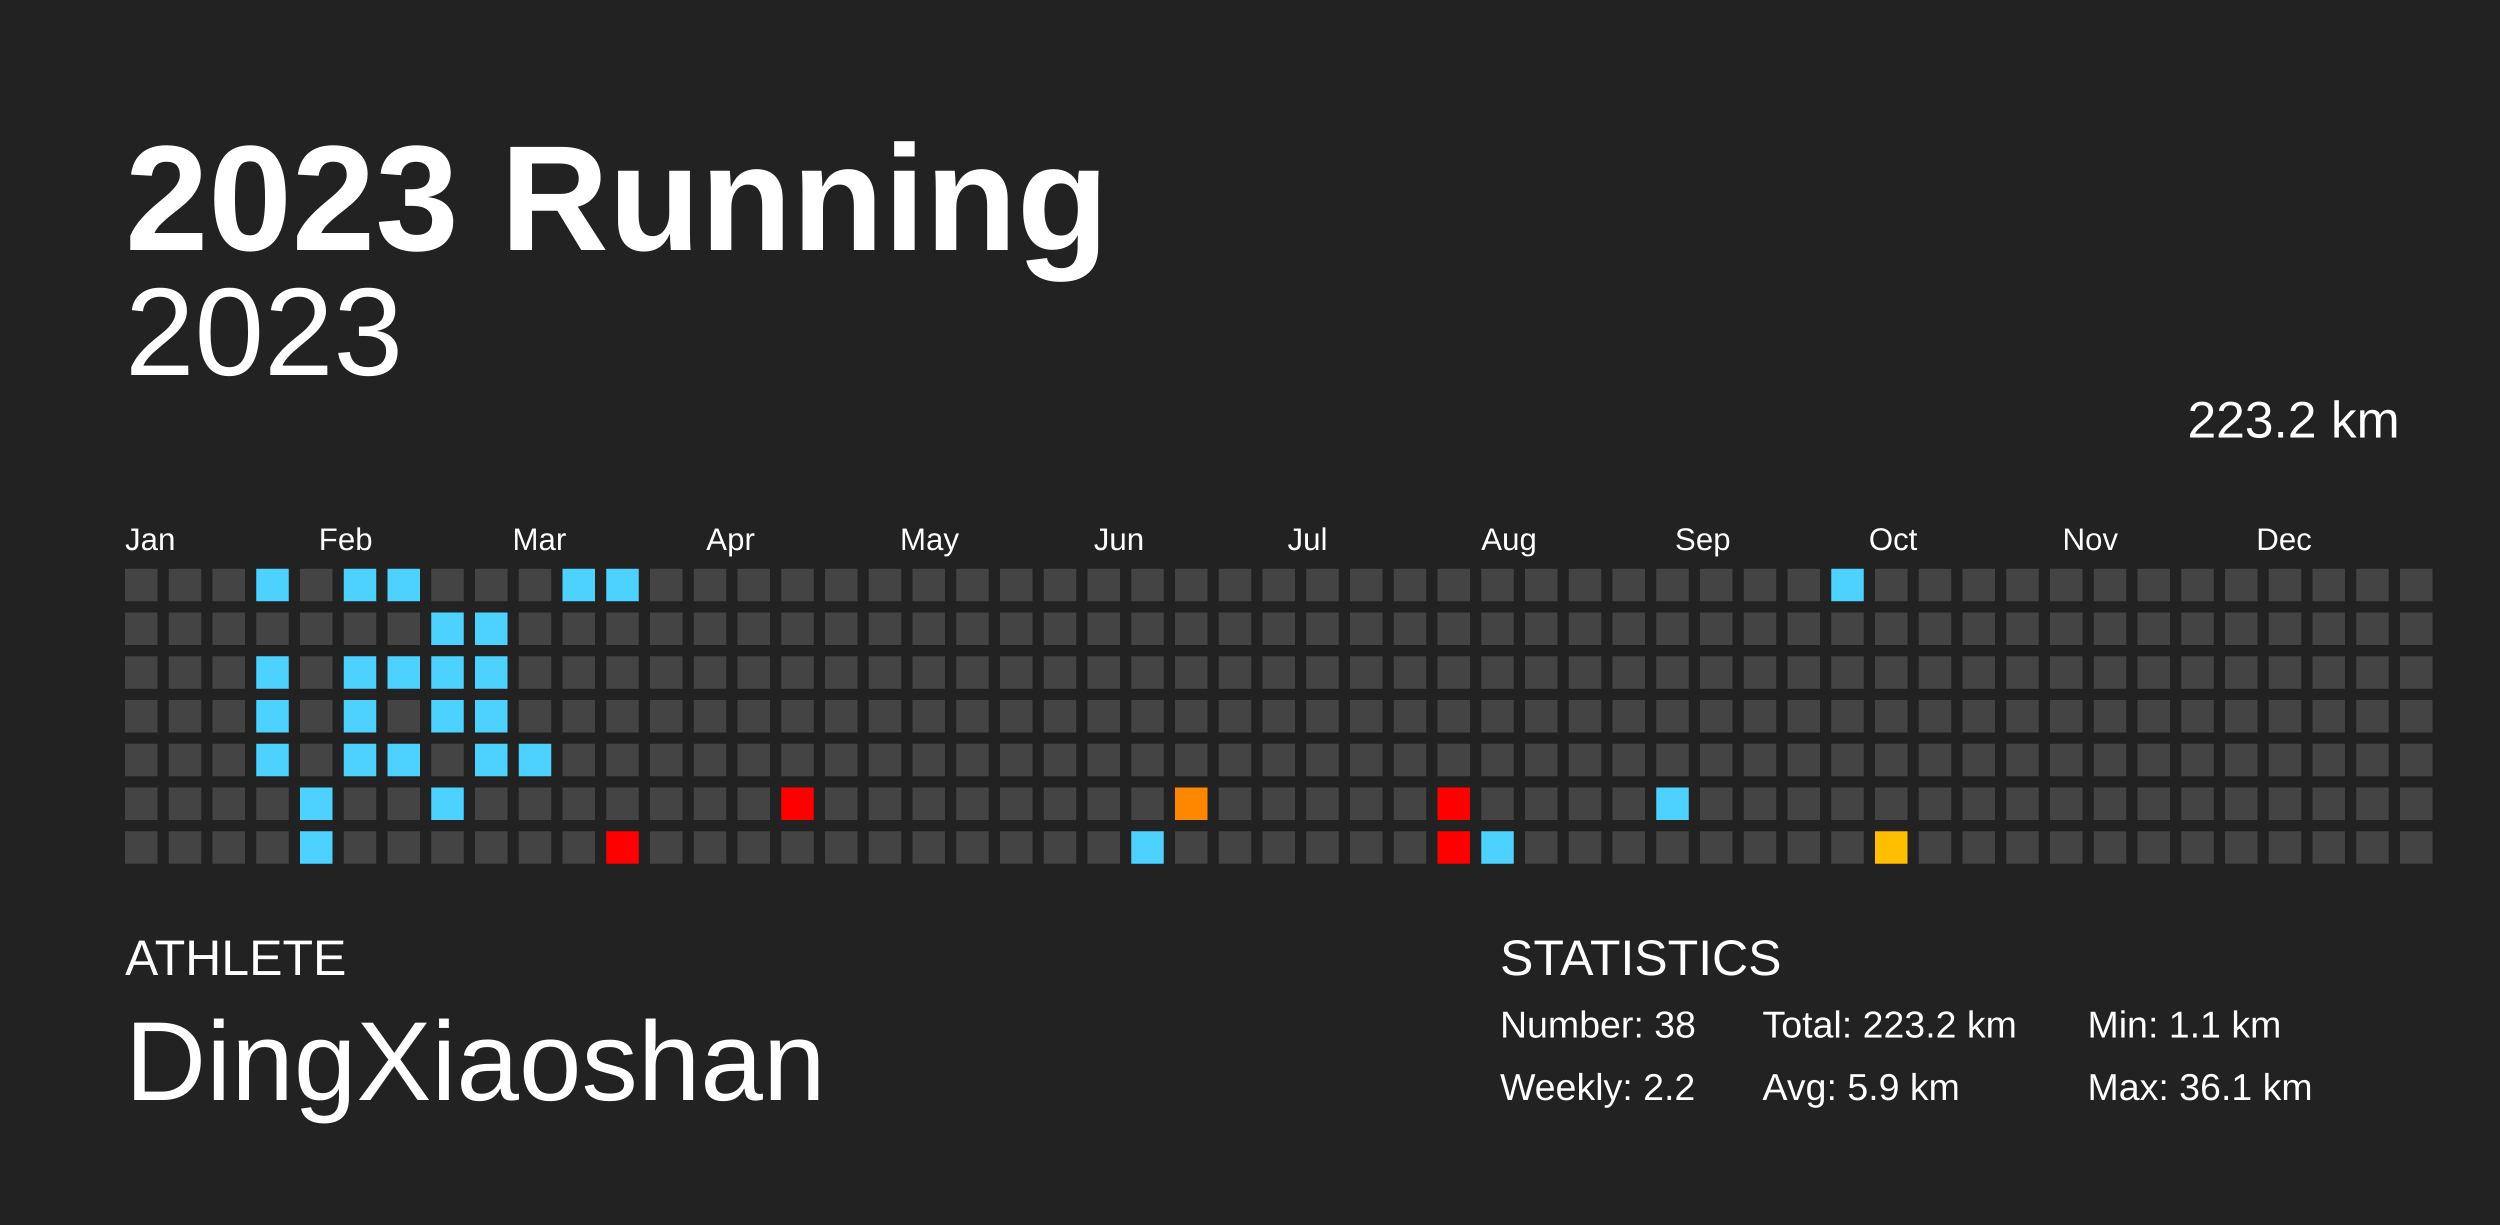
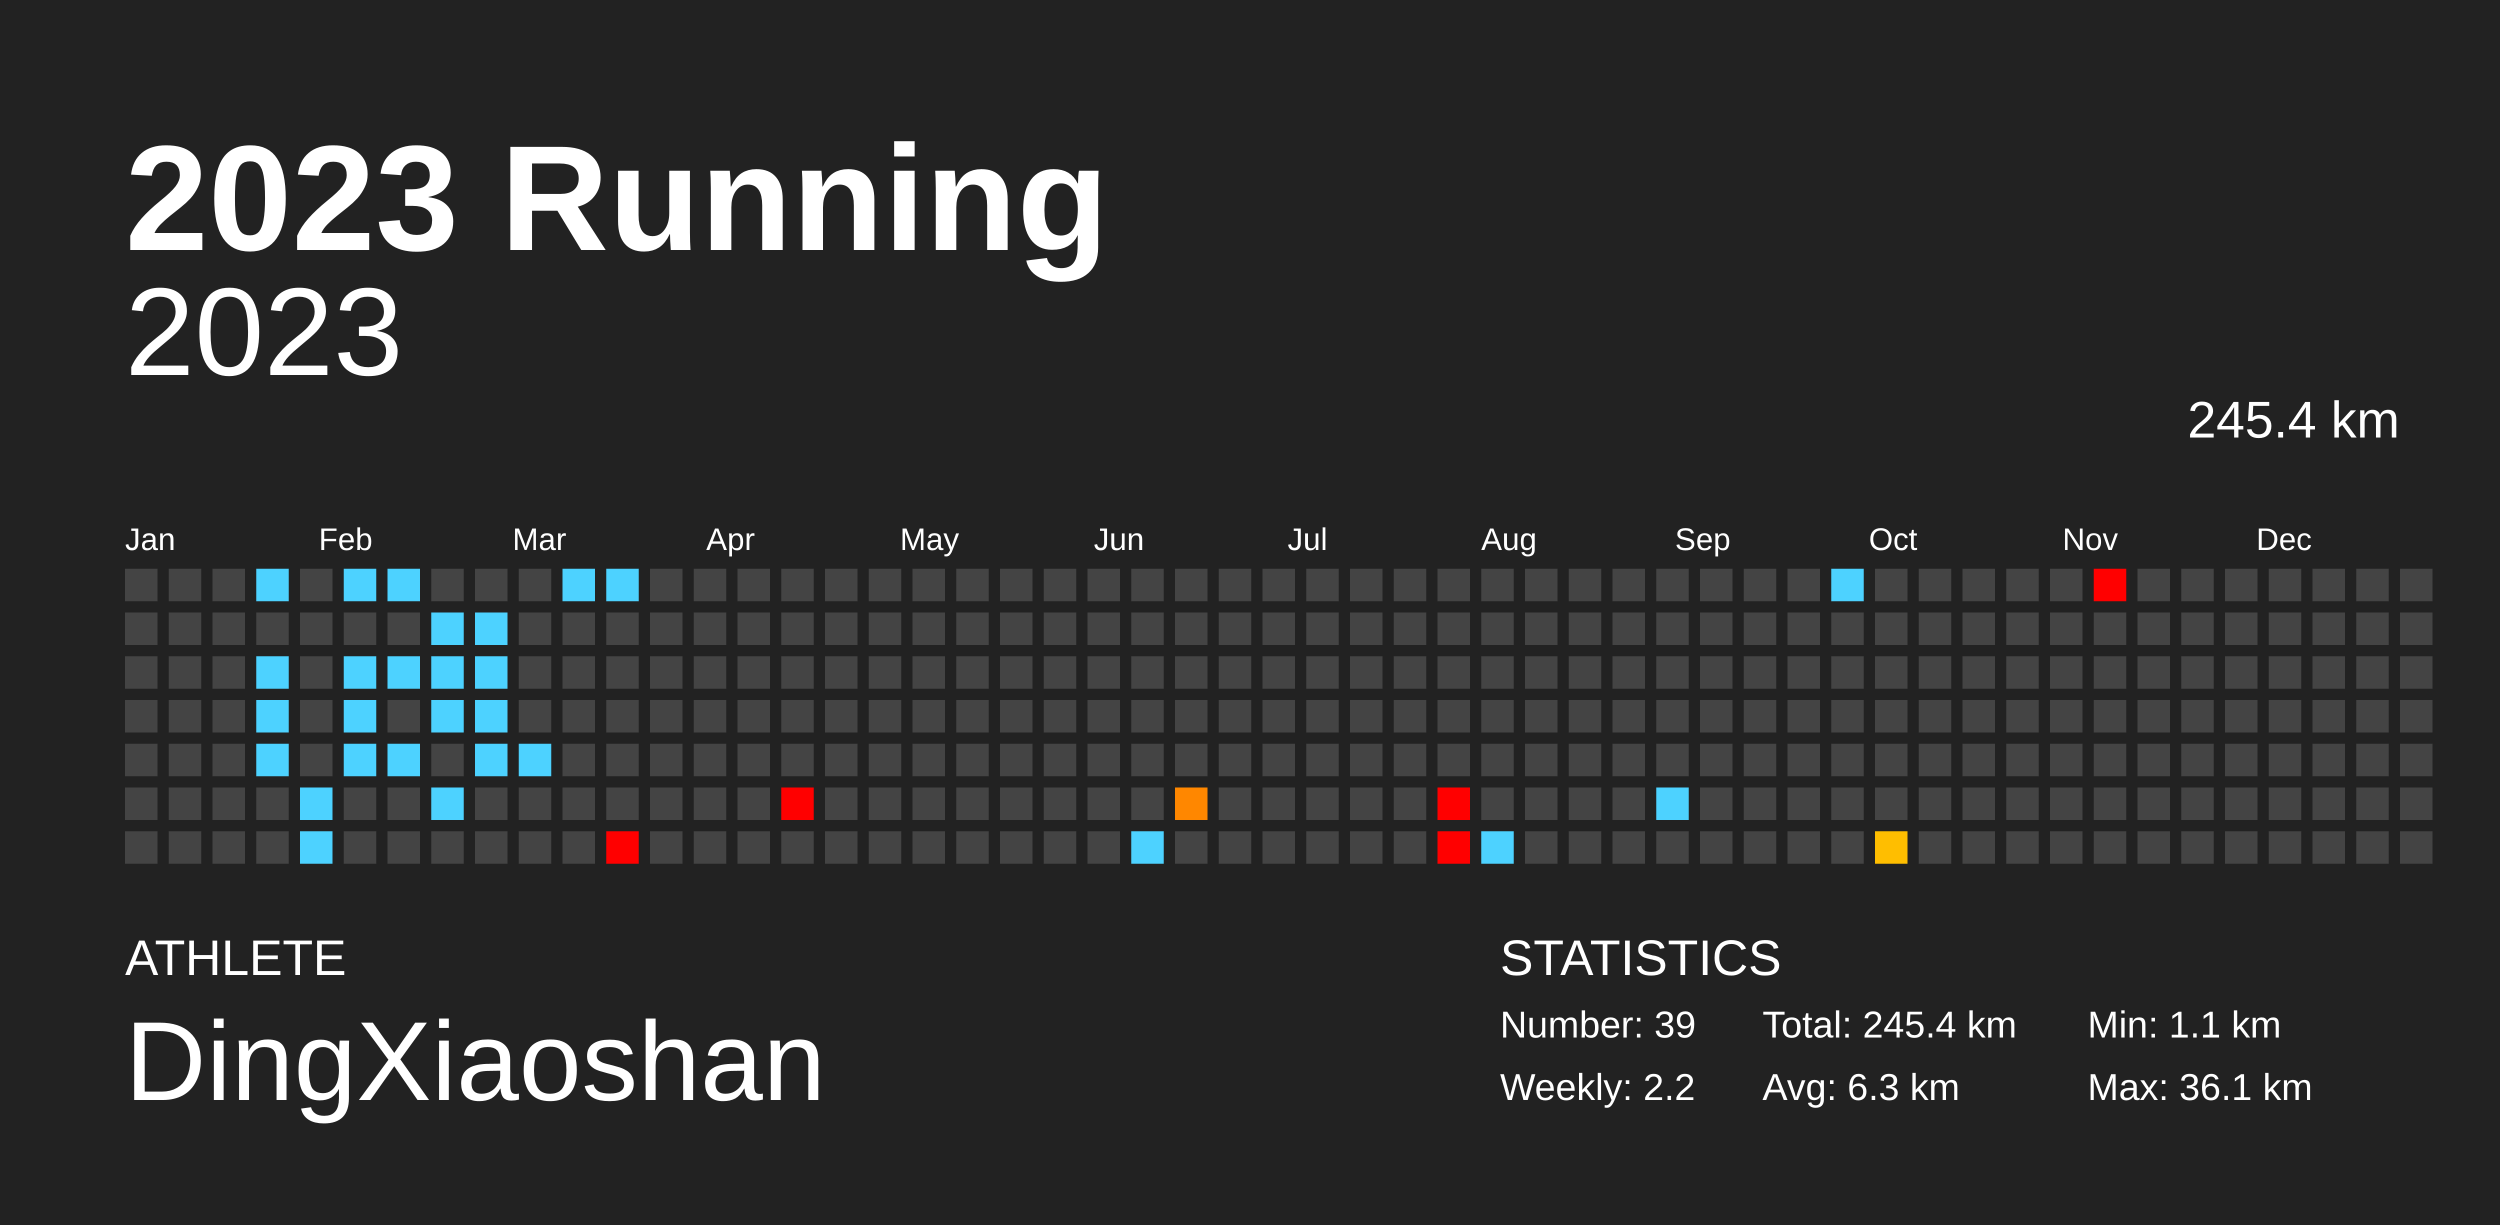
<svg xmlns="http://www.w3.org/2000/svg" baseProfile="full" height="98mm" version="1.1" viewBox="0,0,200,98" width="200mm">
  <defs />
  <rect fill="#222222" height="98" width="200" x="0" y="0" />
  <text fill="#FFFFFF" style="font-size:12px; font-family:Arial; font-weight:bold;" x="10" y="20">2023 Running</text>
  <text fill="#FFFFFF" style="font-size:4px; font-family:Arial" x="10" y="78">ATHLETE</text>
  <text fill="#FFFFFF" style="font-size:9px; font-family:Arial" x="10" y="88">DingXiaoshan</text>
  <text fill="#FFFFFF" style="font-size:4px; font-family:Arial" x="120" y="78">STATISTICS</text>
-   <text fill="#FFFFFF" style="font-size:3px; font-family:Arial" x="120" y="83">Number: 38</text>
+   <text fill="#FFFFFF" style="font-size:3px; font-family:Arial" x="120" y="83">Number: 39</text>
  <text fill="#FFFFFF" style="font-size:3px; font-family:Arial" x="120" y="88">Weekly: 2.2</text>
-   <text fill="#FFFFFF" style="font-size:3px; font-family:Arial" x="141" y="83">Total: 223.2 km</text>
-   <text fill="#FFFFFF" style="font-size:3px; font-family:Arial" x="141" y="88">Avg: 5.9 km</text>
+   <text fill="#FFFFFF" style="font-size:3px; font-family:Arial" x="141" y="83">Total: 245.4 km</text>
+   <text fill="#FFFFFF" style="font-size:3px; font-family:Arial" x="141" y="88">Avg: 6.3 km</text>
  <text fill="#FFFFFF" style="font-size:3px; font-family:Arial" x="167" y="83">Min: 1.1 km</text>
  <text fill="#FFFFFF" style="font-size:3px; font-family:Arial" x="167" y="88">Max: 36.1 km</text>
  <text alignment-baseline="hanging" fill="#FFFFFF" style="font-size:10.0px; font-family:Arial;" x="10" y="30">2023</text>
-   <text alignment-baseline="hanging" fill="#FFFFFF" style="font-size:4.125px; font-family:Arial;" x="175" y="35">223.2 km</text>
+   <text alignment-baseline="hanging" fill="#FFFFFF" style="font-size:4.125px; font-family:Arial;" x="175" y="35">245.4 km</text>
  <text fill="#FFFFFF" style="font-size:2.5px; font-family:Arial" x="10.0" y="44">Jan</text>
  <text fill="#FFFFFF" style="font-size:2.5px; font-family:Arial" x="25.5" y="44">Feb</text>
  <text fill="#FFFFFF" style="font-size:2.5px; font-family:Arial" x="41.0" y="44">Mar</text>
  <text fill="#FFFFFF" style="font-size:2.5px; font-family:Arial" x="56.5" y="44">Apr</text>
  <text fill="#FFFFFF" style="font-size:2.5px; font-family:Arial" x="72.0" y="44">May</text>
  <text fill="#FFFFFF" style="font-size:2.5px; font-family:Arial" x="87.5" y="44">Jun</text>
  <text fill="#FFFFFF" style="font-size:2.5px; font-family:Arial" x="103.0" y="44">Jul</text>
  <text fill="#FFFFFF" style="font-size:2.5px; font-family:Arial" x="118.5" y="44">Aug</text>
  <text fill="#FFFFFF" style="font-size:2.5px; font-family:Arial" x="134.0" y="44">Sep</text>
  <text fill="#FFFFFF" style="font-size:2.5px; font-family:Arial" x="149.5" y="44">Oct</text>
  <text fill="#FFFFFF" style="font-size:2.5px; font-family:Arial" x="165.0" y="44">Nov</text>
  <text fill="#FFFFFF" style="font-size:2.5px; font-family:Arial" x="180.5" y="44">Dec</text>
  <rect fill="#444444" height="2.6" width="2.6" x="10.0" y="45.5" />
  <rect fill="#444444" height="2.6" width="2.6" x="10.0" y="49.0" />
  <rect fill="#444444" height="2.6" width="2.6" x="10.0" y="52.5" />
  <rect fill="#444444" height="2.6" width="2.6" x="10.0" y="56.0" />
  <rect fill="#444444" height="2.6" width="2.6" x="10.0" y="59.5" />
  <rect fill="#444444" height="2.6" width="2.6" x="10.0" y="63.0" />
  <rect fill="#444444" height="2.6" width="2.6" x="10.0" y="66.5" />
  <rect fill="#444444" height="2.6" width="2.6" x="13.5" y="45.5" />
  <rect fill="#444444" height="2.6" width="2.6" x="13.5" y="49.0" />
  <rect fill="#444444" height="2.6" width="2.6" x="13.5" y="52.5" />
  <rect fill="#444444" height="2.6" width="2.6" x="13.5" y="56.0" />
  <rect fill="#444444" height="2.6" width="2.6" x="13.5" y="59.5" />
  <rect fill="#444444" height="2.6" width="2.6" x="13.5" y="63.0" />
  <rect fill="#444444" height="2.6" width="2.6" x="13.5" y="66.5" />
  <rect fill="#444444" height="2.6" width="2.6" x="17.0" y="45.5" />
  <rect fill="#444444" height="2.6" width="2.6" x="17.0" y="49.0" />
  <rect fill="#444444" height="2.6" width="2.6" x="17.0" y="52.5" />
  <rect fill="#444444" height="2.6" width="2.6" x="17.0" y="56.0" />
  <rect fill="#444444" height="2.6" width="2.6" x="17.0" y="59.5" />
  <rect fill="#444444" height="2.6" width="2.6" x="17.0" y="63.0" />
  <rect fill="#444444" height="2.6" width="2.6" x="17.0" y="66.5" />
  <rect fill="#4dd2ff" height="2.6" width="2.6" x="20.5" y="45.5" />
  <rect fill="#444444" height="2.6" width="2.6" x="20.5" y="49.0" />
  <rect fill="#4dd2ff" height="2.6" width="2.6" x="20.5" y="52.5" />
  <rect fill="#4dd2ff" height="2.6" width="2.6" x="20.5" y="56.0" />
  <rect fill="#4dd2ff" height="2.6" width="2.6" x="20.5" y="59.5" />
  <rect fill="#444444" height="2.6" width="2.6" x="20.5" y="63.0" />
  <rect fill="#444444" height="2.6" width="2.6" x="20.5" y="66.5" />
  <rect fill="#444444" height="2.6" width="2.6" x="24.0" y="45.5" />
  <rect fill="#444444" height="2.6" width="2.6" x="24.0" y="49.0" />
  <rect fill="#444444" height="2.6" width="2.6" x="24.0" y="52.5" />
  <rect fill="#444444" height="2.6" width="2.6" x="24.0" y="56.0" />
  <rect fill="#444444" height="2.6" width="2.6" x="24.0" y="59.5" />
  <rect fill="#4dd2ff" height="2.6" width="2.6" x="24.0" y="63.0" />
  <rect fill="#4dd2ff" height="2.6" width="2.6" x="24.0" y="66.5" />
  <rect fill="#4dd2ff" height="2.6" width="2.6" x="27.5" y="45.5" />
  <rect fill="#444444" height="2.6" width="2.6" x="27.5" y="49.0" />
  <rect fill="#4dd2ff" height="2.6" width="2.6" x="27.5" y="52.5" />
  <rect fill="#4dd2ff" height="2.6" width="2.6" x="27.5" y="56.0" />
  <rect fill="#4dd2ff" height="2.6" width="2.6" x="27.5" y="59.5" />
  <rect fill="#444444" height="2.6" width="2.6" x="27.5" y="63.0" />
  <rect fill="#444444" height="2.6" width="2.6" x="27.5" y="66.5" />
  <rect fill="#4dd2ff" height="2.6" width="2.6" x="31.0" y="45.5" />
  <rect fill="#444444" height="2.6" width="2.6" x="31.0" y="49.0" />
  <rect fill="#4dd2ff" height="2.6" width="2.6" x="31.0" y="52.5" />
  <rect fill="#444444" height="2.6" width="2.6" x="31.0" y="56.0" />
  <rect fill="#4dd2ff" height="2.6" width="2.6" x="31.0" y="59.5" />
  <rect fill="#444444" height="2.6" width="2.6" x="31.0" y="63.0" />
  <rect fill="#444444" height="2.6" width="2.6" x="31.0" y="66.5" />
  <rect fill="#444444" height="2.6" width="2.6" x="34.5" y="45.5" />
  <rect fill="#4dd2ff" height="2.6" width="2.6" x="34.5" y="49.0" />
  <rect fill="#4dd2ff" height="2.6" width="2.6" x="34.5" y="52.5" />
  <rect fill="#4dd2ff" height="2.6" width="2.6" x="34.5" y="56.0" />
  <rect fill="#444444" height="2.6" width="2.6" x="34.5" y="59.5" />
  <rect fill="#4dd2ff" height="2.6" width="2.6" x="34.5" y="63.0" />
  <rect fill="#444444" height="2.6" width="2.6" x="34.5" y="66.5" />
  <rect fill="#444444" height="2.6" width="2.6" x="38.0" y="45.5" />
  <rect fill="#4dd2ff" height="2.6" width="2.6" x="38.0" y="49.0" />
  <rect fill="#4dd2ff" height="2.6" width="2.6" x="38.0" y="52.5" />
  <rect fill="#4dd2ff" height="2.6" width="2.6" x="38.0" y="56.0" />
  <rect fill="#4dd2ff" height="2.6" width="2.6" x="38.0" y="59.5" />
  <rect fill="#444444" height="2.6" width="2.6" x="38.0" y="63.0" />
  <rect fill="#444444" height="2.6" width="2.6" x="38.0" y="66.5" />
  <rect fill="#444444" height="2.6" width="2.6" x="41.5" y="45.5" />
  <rect fill="#444444" height="2.6" width="2.6" x="41.5" y="49.0" />
  <rect fill="#444444" height="2.6" width="2.6" x="41.5" y="52.5" />
  <rect fill="#444444" height="2.6" width="2.6" x="41.5" y="56.0" />
  <rect fill="#4dd2ff" height="2.6" width="2.6" x="41.5" y="59.5" />
  <rect fill="#444444" height="2.6" width="2.6" x="41.5" y="63.0" />
  <rect fill="#444444" height="2.6" width="2.6" x="41.5" y="66.5" />
  <rect fill="#4dd2ff" height="2.6" width="2.6" x="45.0" y="45.5" />
  <rect fill="#444444" height="2.6" width="2.6" x="45.0" y="49.0" />
  <rect fill="#444444" height="2.6" width="2.6" x="45.0" y="52.5" />
  <rect fill="#444444" height="2.6" width="2.6" x="45.0" y="56.0" />
  <rect fill="#444444" height="2.6" width="2.6" x="45.0" y="59.5" />
  <rect fill="#444444" height="2.6" width="2.6" x="45.0" y="63.0" />
  <rect fill="#444444" height="2.6" width="2.6" x="45.0" y="66.5" />
  <rect fill="#4dd2ff" height="2.6" width="2.6" x="48.5" y="45.5" />
  <rect fill="#444444" height="2.6" width="2.6" x="48.5" y="49.0" />
  <rect fill="#444444" height="2.6" width="2.6" x="48.5" y="52.5" />
  <rect fill="#444444" height="2.6" width="2.6" x="48.5" y="56.0" />
  <rect fill="#444444" height="2.6" width="2.6" x="48.5" y="59.5" />
  <rect fill="#444444" height="2.6" width="2.6" x="48.5" y="63.0" />
  <rect fill="red" height="2.6" width="2.6" x="48.5" y="66.5" />
  <rect fill="#444444" height="2.6" width="2.6" x="52.0" y="45.5" />
  <rect fill="#444444" height="2.6" width="2.6" x="52.0" y="49.0" />
  <rect fill="#444444" height="2.6" width="2.6" x="52.0" y="52.5" />
  <rect fill="#444444" height="2.6" width="2.6" x="52.0" y="56.0" />
  <rect fill="#444444" height="2.6" width="2.6" x="52.0" y="59.5" />
  <rect fill="#444444" height="2.6" width="2.6" x="52.0" y="63.0" />
  <rect fill="#444444" height="2.6" width="2.6" x="52.0" y="66.5" />
  <rect fill="#444444" height="2.6" width="2.6" x="55.5" y="45.5" />
  <rect fill="#444444" height="2.6" width="2.6" x="55.5" y="49.0" />
  <rect fill="#444444" height="2.6" width="2.6" x="55.5" y="52.5" />
  <rect fill="#444444" height="2.6" width="2.6" x="55.5" y="56.0" />
  <rect fill="#444444" height="2.6" width="2.6" x="55.5" y="59.5" />
  <rect fill="#444444" height="2.6" width="2.6" x="55.5" y="63.0" />
  <rect fill="#444444" height="2.6" width="2.6" x="55.5" y="66.5" />
  <rect fill="#444444" height="2.6" width="2.6" x="59.0" y="45.5" />
  <rect fill="#444444" height="2.6" width="2.6" x="59.0" y="49.0" />
  <rect fill="#444444" height="2.6" width="2.6" x="59.0" y="52.5" />
  <rect fill="#444444" height="2.6" width="2.6" x="59.0" y="56.0" />
  <rect fill="#444444" height="2.6" width="2.6" x="59.0" y="59.5" />
  <rect fill="#444444" height="2.6" width="2.6" x="59.0" y="63.0" />
  <rect fill="#444444" height="2.6" width="2.6" x="59.0" y="66.5" />
  <rect fill="#444444" height="2.6" width="2.6" x="62.5" y="45.5" />
  <rect fill="#444444" height="2.6" width="2.6" x="62.5" y="49.0" />
  <rect fill="#444444" height="2.6" width="2.6" x="62.5" y="52.5" />
  <rect fill="#444444" height="2.6" width="2.6" x="62.5" y="56.0" />
  <rect fill="#444444" height="2.6" width="2.6" x="62.5" y="59.5" />
  <rect fill="red" height="2.6" width="2.6" x="62.5" y="63.0" />
  <rect fill="#444444" height="2.6" width="2.6" x="62.5" y="66.5" />
  <rect fill="#444444" height="2.6" width="2.6" x="66.0" y="45.5" />
  <rect fill="#444444" height="2.6" width="2.6" x="66.0" y="49.0" />
  <rect fill="#444444" height="2.6" width="2.6" x="66.0" y="52.5" />
  <rect fill="#444444" height="2.6" width="2.6" x="66.0" y="56.0" />
  <rect fill="#444444" height="2.6" width="2.6" x="66.0" y="59.5" />
  <rect fill="#444444" height="2.6" width="2.6" x="66.0" y="63.0" />
  <rect fill="#444444" height="2.6" width="2.6" x="66.0" y="66.5" />
  <rect fill="#444444" height="2.6" width="2.6" x="69.5" y="45.5" />
  <rect fill="#444444" height="2.6" width="2.6" x="69.5" y="49.0" />
  <rect fill="#444444" height="2.6" width="2.6" x="69.5" y="52.5" />
  <rect fill="#444444" height="2.6" width="2.6" x="69.5" y="56.0" />
  <rect fill="#444444" height="2.6" width="2.6" x="69.5" y="59.5" />
  <rect fill="#444444" height="2.6" width="2.6" x="69.5" y="63.0" />
  <rect fill="#444444" height="2.6" width="2.6" x="69.5" y="66.5" />
  <rect fill="#444444" height="2.6" width="2.6" x="73.0" y="45.5" />
  <rect fill="#444444" height="2.6" width="2.6" x="73.0" y="49.0" />
  <rect fill="#444444" height="2.6" width="2.6" x="73.0" y="52.5" />
  <rect fill="#444444" height="2.6" width="2.6" x="73.0" y="56.0" />
  <rect fill="#444444" height="2.6" width="2.6" x="73.0" y="59.5" />
  <rect fill="#444444" height="2.6" width="2.6" x="73.0" y="63.0" />
  <rect fill="#444444" height="2.6" width="2.6" x="73.0" y="66.5" />
  <rect fill="#444444" height="2.6" width="2.6" x="76.5" y="45.5" />
  <rect fill="#444444" height="2.6" width="2.6" x="76.5" y="49.0" />
  <rect fill="#444444" height="2.6" width="2.6" x="76.5" y="52.5" />
  <rect fill="#444444" height="2.6" width="2.6" x="76.5" y="56.0" />
  <rect fill="#444444" height="2.6" width="2.6" x="76.5" y="59.5" />
  <rect fill="#444444" height="2.6" width="2.6" x="76.5" y="63.0" />
  <rect fill="#444444" height="2.6" width="2.6" x="76.5" y="66.5" />
  <rect fill="#444444" height="2.6" width="2.6" x="80.0" y="45.5" />
  <rect fill="#444444" height="2.6" width="2.6" x="80.0" y="49.0" />
  <rect fill="#444444" height="2.6" width="2.6" x="80.0" y="52.5" />
  <rect fill="#444444" height="2.6" width="2.6" x="80.0" y="56.0" />
  <rect fill="#444444" height="2.6" width="2.6" x="80.0" y="59.5" />
  <rect fill="#444444" height="2.6" width="2.6" x="80.0" y="63.0" />
  <rect fill="#444444" height="2.6" width="2.6" x="80.0" y="66.5" />
  <rect fill="#444444" height="2.6" width="2.6" x="83.5" y="45.5" />
  <rect fill="#444444" height="2.6" width="2.6" x="83.5" y="49.0" />
  <rect fill="#444444" height="2.6" width="2.6" x="83.5" y="52.5" />
  <rect fill="#444444" height="2.6" width="2.6" x="83.5" y="56.0" />
  <rect fill="#444444" height="2.6" width="2.6" x="83.5" y="59.5" />
  <rect fill="#444444" height="2.6" width="2.6" x="83.5" y="63.0" />
  <rect fill="#444444" height="2.6" width="2.6" x="83.5" y="66.5" />
  <rect fill="#444444" height="2.6" width="2.6" x="87.0" y="45.5" />
  <rect fill="#444444" height="2.6" width="2.6" x="87.0" y="49.0" />
  <rect fill="#444444" height="2.6" width="2.6" x="87.0" y="52.5" />
  <rect fill="#444444" height="2.6" width="2.6" x="87.0" y="56.0" />
  <rect fill="#444444" height="2.6" width="2.6" x="87.0" y="59.5" />
  <rect fill="#444444" height="2.6" width="2.6" x="87.0" y="63.0" />
  <rect fill="#444444" height="2.6" width="2.6" x="87.0" y="66.5" />
  <rect fill="#444444" height="2.6" width="2.6" x="90.5" y="45.5" />
  <rect fill="#444444" height="2.6" width="2.6" x="90.5" y="49.0" />
  <rect fill="#444444" height="2.6" width="2.6" x="90.5" y="52.5" />
  <rect fill="#444444" height="2.6" width="2.6" x="90.5" y="56.0" />
  <rect fill="#444444" height="2.6" width="2.6" x="90.5" y="59.5" />
  <rect fill="#444444" height="2.6" width="2.6" x="90.5" y="63.0" />
  <rect fill="#4dd2ff" height="2.6" width="2.6" x="90.5" y="66.5" />
  <rect fill="#444444" height="2.6" width="2.6" x="94.0" y="45.5" />
  <rect fill="#444444" height="2.6" width="2.6" x="94.0" y="49.0" />
  <rect fill="#444444" height="2.6" width="2.6" x="94.0" y="52.5" />
  <rect fill="#444444" height="2.6" width="2.6" x="94.0" y="56.0" />
  <rect fill="#444444" height="2.6" width="2.6" x="94.0" y="59.5" />
  <rect fill="#ff8700" height="2.6" width="2.6" x="94.0" y="63.0" />
  <rect fill="#444444" height="2.6" width="2.6" x="94.0" y="66.5" />
  <rect fill="#444444" height="2.6" width="2.6" x="97.5" y="45.5" />
  <rect fill="#444444" height="2.6" width="2.6" x="97.5" y="49.0" />
  <rect fill="#444444" height="2.6" width="2.6" x="97.5" y="52.5" />
  <rect fill="#444444" height="2.6" width="2.6" x="97.5" y="56.0" />
  <rect fill="#444444" height="2.6" width="2.6" x="97.5" y="59.5" />
  <rect fill="#444444" height="2.6" width="2.6" x="97.5" y="63.0" />
  <rect fill="#444444" height="2.6" width="2.6" x="97.5" y="66.5" />
  <rect fill="#444444" height="2.6" width="2.6" x="101.0" y="45.5" />
  <rect fill="#444444" height="2.6" width="2.6" x="101.0" y="49.0" />
  <rect fill="#444444" height="2.6" width="2.6" x="101.0" y="52.5" />
  <rect fill="#444444" height="2.6" width="2.6" x="101.0" y="56.0" />
  <rect fill="#444444" height="2.6" width="2.6" x="101.0" y="59.5" />
  <rect fill="#444444" height="2.6" width="2.6" x="101.0" y="63.0" />
  <rect fill="#444444" height="2.6" width="2.6" x="101.0" y="66.5" />
  <rect fill="#444444" height="2.6" width="2.6" x="104.5" y="45.5" />
  <rect fill="#444444" height="2.6" width="2.6" x="104.5" y="49.0" />
  <rect fill="#444444" height="2.6" width="2.6" x="104.5" y="52.5" />
  <rect fill="#444444" height="2.6" width="2.6" x="104.5" y="56.0" />
  <rect fill="#444444" height="2.6" width="2.6" x="104.5" y="59.5" />
  <rect fill="#444444" height="2.6" width="2.6" x="104.5" y="63.0" />
  <rect fill="#444444" height="2.6" width="2.6" x="104.5" y="66.5" />
  <rect fill="#444444" height="2.6" width="2.6" x="108.0" y="45.5" />
  <rect fill="#444444" height="2.6" width="2.6" x="108.0" y="49.0" />
  <rect fill="#444444" height="2.6" width="2.6" x="108.0" y="52.5" />
  <rect fill="#444444" height="2.6" width="2.6" x="108.0" y="56.0" />
  <rect fill="#444444" height="2.6" width="2.6" x="108.0" y="59.5" />
  <rect fill="#444444" height="2.6" width="2.6" x="108.0" y="63.0" />
  <rect fill="#444444" height="2.6" width="2.6" x="108.0" y="66.5" />
  <rect fill="#444444" height="2.6" width="2.6" x="111.5" y="45.5" />
  <rect fill="#444444" height="2.6" width="2.6" x="111.5" y="49.0" />
  <rect fill="#444444" height="2.6" width="2.6" x="111.5" y="52.5" />
  <rect fill="#444444" height="2.6" width="2.6" x="111.5" y="56.0" />
  <rect fill="#444444" height="2.6" width="2.6" x="111.5" y="59.5" />
  <rect fill="#444444" height="2.6" width="2.6" x="111.5" y="63.0" />
  <rect fill="#444444" height="2.6" width="2.6" x="111.5" y="66.5" />
  <rect fill="#444444" height="2.6" width="2.6" x="115.0" y="45.5" />
  <rect fill="#444444" height="2.6" width="2.6" x="115.0" y="49.0" />
  <rect fill="#444444" height="2.6" width="2.6" x="115.0" y="52.5" />
  <rect fill="#444444" height="2.6" width="2.6" x="115.0" y="56.0" />
  <rect fill="#444444" height="2.6" width="2.6" x="115.0" y="59.5" />
  <rect fill="red" height="2.6" width="2.6" x="115.0" y="63.0" />
  <rect fill="red" height="2.6" width="2.6" x="115.0" y="66.5" />
  <rect fill="#444444" height="2.6" width="2.6" x="118.5" y="45.5" />
  <rect fill="#444444" height="2.6" width="2.6" x="118.5" y="49.0" />
  <rect fill="#444444" height="2.6" width="2.6" x="118.5" y="52.5" />
  <rect fill="#444444" height="2.6" width="2.6" x="118.5" y="56.0" />
  <rect fill="#444444" height="2.6" width="2.6" x="118.5" y="59.5" />
  <rect fill="#444444" height="2.6" width="2.6" x="118.5" y="63.0" />
  <rect fill="#4dd2ff" height="2.6" width="2.6" x="118.5" y="66.5" />
  <rect fill="#444444" height="2.6" width="2.6" x="122.0" y="45.5" />
  <rect fill="#444444" height="2.6" width="2.6" x="122.0" y="49.0" />
  <rect fill="#444444" height="2.6" width="2.6" x="122.0" y="52.5" />
  <rect fill="#444444" height="2.6" width="2.6" x="122.0" y="56.0" />
  <rect fill="#444444" height="2.6" width="2.6" x="122.0" y="59.5" />
  <rect fill="#444444" height="2.6" width="2.6" x="122.0" y="63.0" />
  <rect fill="#444444" height="2.6" width="2.6" x="122.0" y="66.5" />
  <rect fill="#444444" height="2.6" width="2.6" x="125.5" y="45.5" />
  <rect fill="#444444" height="2.6" width="2.6" x="125.5" y="49.0" />
  <rect fill="#444444" height="2.6" width="2.6" x="125.5" y="52.5" />
  <rect fill="#444444" height="2.6" width="2.6" x="125.5" y="56.0" />
  <rect fill="#444444" height="2.6" width="2.6" x="125.5" y="59.5" />
  <rect fill="#444444" height="2.6" width="2.6" x="125.5" y="63.0" />
  <rect fill="#444444" height="2.6" width="2.6" x="125.5" y="66.5" />
  <rect fill="#444444" height="2.6" width="2.6" x="129.0" y="45.5" />
  <rect fill="#444444" height="2.6" width="2.6" x="129.0" y="49.0" />
  <rect fill="#444444" height="2.6" width="2.6" x="129.0" y="52.5" />
  <rect fill="#444444" height="2.6" width="2.6" x="129.0" y="56.0" />
  <rect fill="#444444" height="2.6" width="2.6" x="129.0" y="59.5" />
  <rect fill="#444444" height="2.6" width="2.6" x="129.0" y="63.0" />
  <rect fill="#444444" height="2.6" width="2.6" x="129.0" y="66.5" />
  <rect fill="#444444" height="2.6" width="2.6" x="132.5" y="45.5" />
  <rect fill="#444444" height="2.6" width="2.6" x="132.5" y="49.0" />
  <rect fill="#444444" height="2.6" width="2.6" x="132.5" y="52.5" />
  <rect fill="#444444" height="2.6" width="2.6" x="132.5" y="56.0" />
  <rect fill="#444444" height="2.6" width="2.6" x="132.5" y="59.5" />
  <rect fill="#4dd2ff" height="2.6" width="2.6" x="132.5" y="63.0" />
  <rect fill="#444444" height="2.6" width="2.6" x="132.5" y="66.5" />
  <rect fill="#444444" height="2.6" width="2.6" x="136.0" y="45.5" />
  <rect fill="#444444" height="2.6" width="2.6" x="136.0" y="49.0" />
  <rect fill="#444444" height="2.6" width="2.6" x="136.0" y="52.5" />
  <rect fill="#444444" height="2.6" width="2.6" x="136.0" y="56.0" />
  <rect fill="#444444" height="2.6" width="2.6" x="136.0" y="59.5" />
  <rect fill="#444444" height="2.6" width="2.6" x="136.0" y="63.0" />
  <rect fill="#444444" height="2.6" width="2.6" x="136.0" y="66.5" />
  <rect fill="#444444" height="2.6" width="2.6" x="139.5" y="45.5" />
  <rect fill="#444444" height="2.6" width="2.6" x="139.5" y="49.0" />
  <rect fill="#444444" height="2.6" width="2.6" x="139.5" y="52.5" />
  <rect fill="#444444" height="2.6" width="2.6" x="139.5" y="56.0" />
  <rect fill="#444444" height="2.6" width="2.6" x="139.5" y="59.5" />
  <rect fill="#444444" height="2.6" width="2.6" x="139.5" y="63.0" />
  <rect fill="#444444" height="2.6" width="2.6" x="139.5" y="66.5" />
  <rect fill="#444444" height="2.6" width="2.6" x="143.0" y="45.5" />
  <rect fill="#444444" height="2.6" width="2.6" x="143.0" y="49.0" />
  <rect fill="#444444" height="2.6" width="2.6" x="143.0" y="52.5" />
  <rect fill="#444444" height="2.6" width="2.6" x="143.0" y="56.0" />
  <rect fill="#444444" height="2.6" width="2.6" x="143.0" y="59.5" />
  <rect fill="#444444" height="2.6" width="2.6" x="143.0" y="63.0" />
  <rect fill="#444444" height="2.6" width="2.6" x="143.0" y="66.5" />
  <rect fill="#4dd2ff" height="2.6" width="2.6" x="146.5" y="45.5" />
  <rect fill="#444444" height="2.6" width="2.6" x="146.5" y="49.0" />
  <rect fill="#444444" height="2.6" width="2.6" x="146.5" y="52.5" />
  <rect fill="#444444" height="2.6" width="2.6" x="146.5" y="56.0" />
  <rect fill="#444444" height="2.6" width="2.6" x="146.5" y="59.5" />
  <rect fill="#444444" height="2.6" width="2.6" x="146.5" y="63.0" />
  <rect fill="#444444" height="2.6" width="2.6" x="146.5" y="66.5" />
  <rect fill="#444444" height="2.6" width="2.6" x="150.0" y="45.5" />
  <rect fill="#444444" height="2.6" width="2.6" x="150.0" y="49.0" />
  <rect fill="#444444" height="2.6" width="2.6" x="150.0" y="52.5" />
  <rect fill="#444444" height="2.6" width="2.6" x="150.0" y="56.0" />
  <rect fill="#444444" height="2.6" width="2.6" x="150.0" y="59.5" />
  <rect fill="#444444" height="2.6" width="2.6" x="150.0" y="63.0" />
  <rect fill="#ffbe00" height="2.6" width="2.6" x="150.0" y="66.5" />
  <rect fill="#444444" height="2.6" width="2.6" x="153.5" y="45.5" />
  <rect fill="#444444" height="2.6" width="2.6" x="153.5" y="49.0" />
  <rect fill="#444444" height="2.6" width="2.6" x="153.5" y="52.5" />
  <rect fill="#444444" height="2.6" width="2.6" x="153.5" y="56.0" />
  <rect fill="#444444" height="2.6" width="2.6" x="153.5" y="59.5" />
  <rect fill="#444444" height="2.6" width="2.6" x="153.5" y="63.0" />
  <rect fill="#444444" height="2.6" width="2.6" x="153.5" y="66.5" />
  <rect fill="#444444" height="2.6" width="2.6" x="157.0" y="45.5" />
  <rect fill="#444444" height="2.6" width="2.6" x="157.0" y="49.0" />
  <rect fill="#444444" height="2.6" width="2.6" x="157.0" y="52.5" />
  <rect fill="#444444" height="2.6" width="2.6" x="157.0" y="56.0" />
  <rect fill="#444444" height="2.6" width="2.6" x="157.0" y="59.5" />
  <rect fill="#444444" height="2.6" width="2.6" x="157.0" y="63.0" />
  <rect fill="#444444" height="2.6" width="2.6" x="157.0" y="66.5" />
  <rect fill="#444444" height="2.6" width="2.6" x="160.5" y="45.5" />
  <rect fill="#444444" height="2.6" width="2.6" x="160.5" y="49.0" />
  <rect fill="#444444" height="2.6" width="2.6" x="160.5" y="52.5" />
  <rect fill="#444444" height="2.6" width="2.6" x="160.5" y="56.0" />
  <rect fill="#444444" height="2.6" width="2.6" x="160.5" y="59.5" />
  <rect fill="#444444" height="2.6" width="2.6" x="160.5" y="63.0" />
  <rect fill="#444444" height="2.6" width="2.6" x="160.5" y="66.5" />
  <rect fill="#444444" height="2.6" width="2.6" x="164.0" y="45.5" />
  <rect fill="#444444" height="2.6" width="2.6" x="164.0" y="49.0" />
  <rect fill="#444444" height="2.6" width="2.6" x="164.0" y="52.5" />
  <rect fill="#444444" height="2.6" width="2.6" x="164.0" y="56.0" />
  <rect fill="#444444" height="2.6" width="2.6" x="164.0" y="59.5" />
  <rect fill="#444444" height="2.6" width="2.6" x="164.0" y="63.0" />
  <rect fill="#444444" height="2.6" width="2.6" x="164.0" y="66.5" />
-   <rect fill="#444444" height="2.6" width="2.6" x="167.5" y="45.5" />
+   <rect fill="red" height="2.6" width="2.6" x="167.5" y="45.5" />
  <rect fill="#444444" height="2.6" width="2.6" x="167.5" y="49.0" />
  <rect fill="#444444" height="2.6" width="2.6" x="167.5" y="52.5" />
  <rect fill="#444444" height="2.6" width="2.6" x="167.5" y="56.0" />
  <rect fill="#444444" height="2.6" width="2.6" x="167.5" y="59.5" />
  <rect fill="#444444" height="2.6" width="2.6" x="167.5" y="63.0" />
  <rect fill="#444444" height="2.6" width="2.6" x="167.5" y="66.5" />
  <rect fill="#444444" height="2.6" width="2.6" x="171.0" y="45.5" />
  <rect fill="#444444" height="2.6" width="2.6" x="171.0" y="49.0" />
  <rect fill="#444444" height="2.6" width="2.6" x="171.0" y="52.5" />
  <rect fill="#444444" height="2.6" width="2.6" x="171.0" y="56.0" />
  <rect fill="#444444" height="2.6" width="2.6" x="171.0" y="59.5" />
  <rect fill="#444444" height="2.6" width="2.6" x="171.0" y="63.0" />
  <rect fill="#444444" height="2.6" width="2.6" x="171.0" y="66.5" />
  <rect fill="#444444" height="2.6" width="2.6" x="174.5" y="45.5" />
  <rect fill="#444444" height="2.6" width="2.6" x="174.5" y="49.0" />
  <rect fill="#444444" height="2.6" width="2.6" x="174.5" y="52.5" />
  <rect fill="#444444" height="2.6" width="2.6" x="174.5" y="56.0" />
  <rect fill="#444444" height="2.6" width="2.6" x="174.5" y="59.5" />
  <rect fill="#444444" height="2.6" width="2.6" x="174.5" y="63.0" />
  <rect fill="#444444" height="2.6" width="2.6" x="174.5" y="66.5" />
  <rect fill="#444444" height="2.6" width="2.6" x="178.0" y="45.5" />
  <rect fill="#444444" height="2.6" width="2.6" x="178.0" y="49.0" />
  <rect fill="#444444" height="2.6" width="2.6" x="178.0" y="52.5" />
  <rect fill="#444444" height="2.6" width="2.6" x="178.0" y="56.0" />
  <rect fill="#444444" height="2.6" width="2.6" x="178.0" y="59.5" />
  <rect fill="#444444" height="2.6" width="2.6" x="178.0" y="63.0" />
  <rect fill="#444444" height="2.6" width="2.6" x="178.0" y="66.5" />
  <rect fill="#444444" height="2.6" width="2.6" x="181.5" y="45.5" />
  <rect fill="#444444" height="2.6" width="2.6" x="181.5" y="49.0" />
  <rect fill="#444444" height="2.6" width="2.6" x="181.5" y="52.5" />
  <rect fill="#444444" height="2.6" width="2.6" x="181.5" y="56.0" />
  <rect fill="#444444" height="2.6" width="2.6" x="181.5" y="59.5" />
  <rect fill="#444444" height="2.6" width="2.6" x="181.5" y="63.0" />
  <rect fill="#444444" height="2.6" width="2.6" x="181.5" y="66.5" />
  <rect fill="#444444" height="2.6" width="2.6" x="185.0" y="45.5" />
  <rect fill="#444444" height="2.6" width="2.6" x="185.0" y="49.0" />
  <rect fill="#444444" height="2.6" width="2.6" x="185.0" y="52.5" />
  <rect fill="#444444" height="2.6" width="2.6" x="185.0" y="56.0" />
  <rect fill="#444444" height="2.6" width="2.6" x="185.0" y="59.5" />
  <rect fill="#444444" height="2.6" width="2.6" x="185.0" y="63.0" />
  <rect fill="#444444" height="2.6" width="2.6" x="185.0" y="66.5" />
  <rect fill="#444444" height="2.6" width="2.6" x="188.5" y="45.5" />
  <rect fill="#444444" height="2.6" width="2.6" x="188.5" y="49.0" />
  <rect fill="#444444" height="2.6" width="2.6" x="188.5" y="52.5" />
  <rect fill="#444444" height="2.6" width="2.6" x="188.5" y="56.0" />
  <rect fill="#444444" height="2.6" width="2.6" x="188.5" y="59.5" />
  <rect fill="#444444" height="2.6" width="2.6" x="188.5" y="63.0" />
  <rect fill="#444444" height="2.6" width="2.6" x="188.5" y="66.5" />
  <rect fill="#444444" height="2.6" width="2.6" x="192.0" y="45.5" />
  <rect fill="#444444" height="2.6" width="2.6" x="192.0" y="49.0" />
  <rect fill="#444444" height="2.6" width="2.6" x="192.0" y="52.5" />
  <rect fill="#444444" height="2.6" width="2.6" x="192.0" y="56.0" />
  <rect fill="#444444" height="2.6" width="2.6" x="192.0" y="59.5" />
  <rect fill="#444444" height="2.6" width="2.6" x="192.0" y="63.0" />
  <rect fill="#444444" height="2.6" width="2.6" x="192.0" y="66.5" />
</svg>
